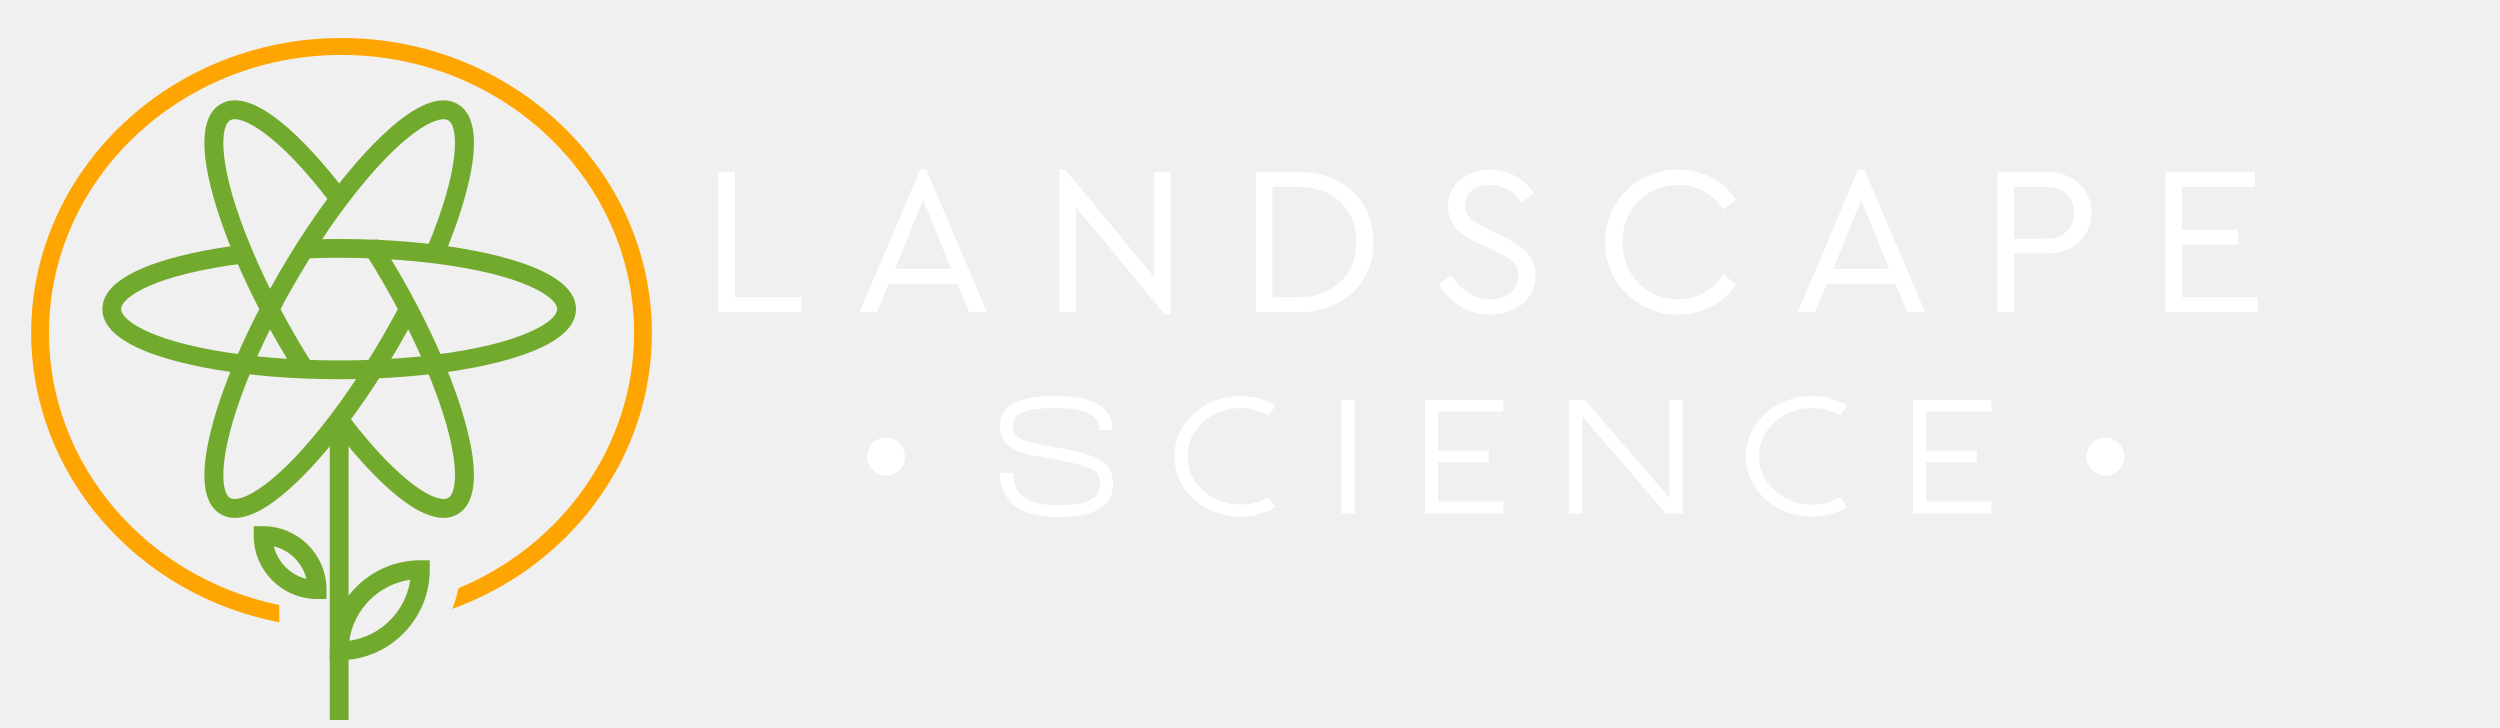
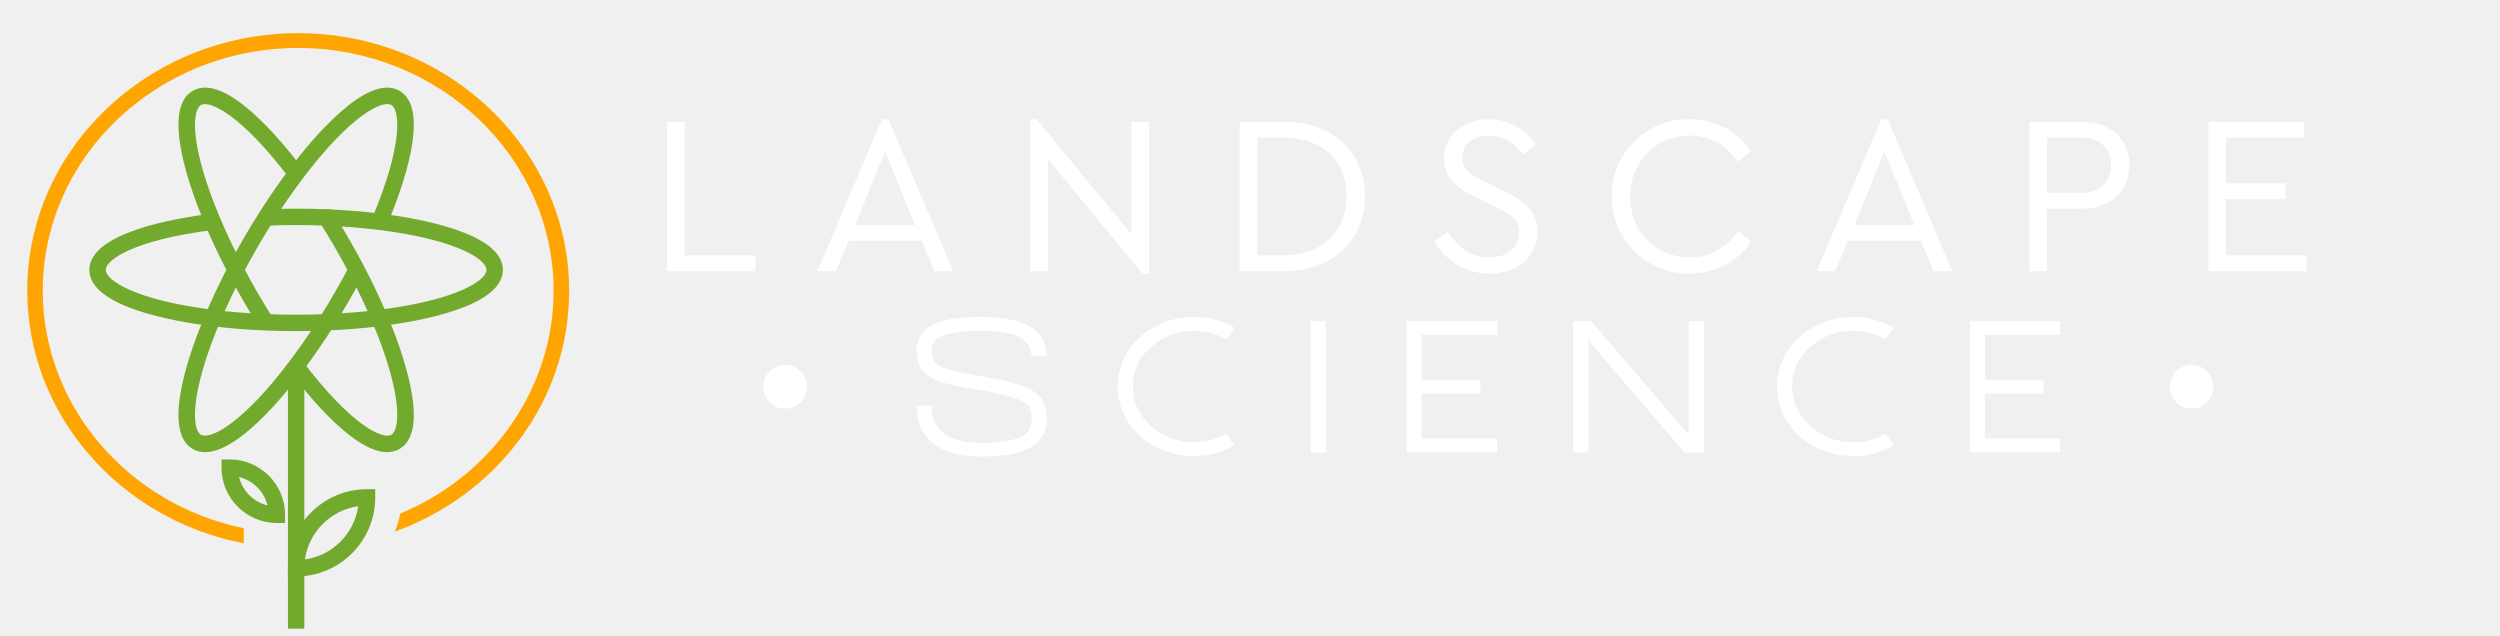
- <svg xmlns="http://www.w3.org/2000/svg" width="240.107mm" height="69.887mm" viewBox="0 0 274.869 29.951" version="1.1" id="svg880">
+ <svg xmlns="http://www.w3.org/2000/svg" width="275mm" height="69.887mm" viewBox="0 0 314.815 29.951" version="1.1" id="svg880">
  <defs id="defs874">
    <clipPath clipPathUnits="userSpaceOnUse" id="clipPath1487">
      <g id="use1489">
        <g style="fill:#50c878;fill-opacity:1" clip-path="url(#clipPath1803)" id="g6702">
          <g style="fill:#50c878;fill-opacity:1" id="g6700" />
        </g>
      </g>
    </clipPath>
    <clipPath clipPathUnits="userSpaceOnUse" id="clipPath1558">
      <g style="fill:#ffffee;fill-opacity:1;stroke:none;stroke-width:0.834;stroke-miterlimit:4;stroke-dasharray:none;stroke-opacity:1" id="use1560" />
    </clipPath>
    <clipPath clipPathUnits="userSpaceOnUse" id="clipPath1708">
      <g clip-path="none" style="display:inline;fill:#ffffee;fill-opacity:1;stroke:none;stroke-width:1.001;stroke-miterlimit:4;stroke-dasharray:none;stroke-opacity:1" id="use1710" />
    </clipPath>
    <clipPath clipPathUnits="userSpaceOnUse" id="clipPath1728">
      <g id="use1730" style="image-rendering:auto" />
    </clipPath>
    <clipPath clipPathUnits="userSpaceOnUse" id="clipPath1803">
      <g style="fill:#50c878;fill-opacity:1" id="use1805" />
    </clipPath>
  </defs>
  <g id="layer1" transform="translate(-29.5602,-187.0074)" style="display:inline">
    <g id="g6792">
-       <g id="g6876" transform="matrix(0.9687368,0,0,0.9718657,6.371346,-41.18873)">
-         <g id="g6917" transform="matrix(0.8593253,0,0,0.8593253,31.15823,40.77126)">
-           <path d="m 272.165,255.931 c 0,1.379 -1.118,2.497 -2.497,2.497 -1.379,0 -2.497,-1.118 -2.497,-2.497 0,-1.379 1.118,-2.496 2.497,-2.496 1.378,0 2.497,1.117 2.497,2.496" style="opacity:1;fill:#ffffff;fill-opacity:1;fill-rule:nonzero;stroke:none;stroke-width:1.001;stroke-miterlimit:4;stroke-dasharray:none;stroke-opacity:1" id="path64" />
-           <path d="m 111.123,255.931 c 0,1.379 -1.118,2.497 -2.497,2.497 -1.379,0 -2.496,-1.118 -2.496,-2.497 0,-1.379 1.118,-2.496 2.496,-2.496 1.379,0 2.497,1.117 2.497,2.496" style="opacity:1;fill:#ffffff;fill-opacity:1;fill-rule:nonzero;stroke:none;stroke-width:1.001;stroke-miterlimit:4;stroke-dasharray:none;stroke-opacity:1" id="path62" />
-           <path d="m 244.271,263.417 v -14.97 h 10.346 v 1.56 h -8.624 v 5.128 h 6.706 v 1.559 h -6.706 v 5.146 h 8.624 v 1.578 h -10.346" style="opacity:1;fill:#ffffff;fill-opacity:1;fill-rule:nonzero;stroke:none;stroke-width:1.001;stroke-miterlimit:4;stroke-dasharray:none;stroke-opacity:1" id="path60" />
-           <path d="m 230.913,263.847 c -1.578,0 -3.039,-0.356 -4.384,-1.067 -1.344,-0.711 -2.406,-1.677 -3.182,-2.895 -0.778,-1.219 -1.166,-2.546 -1.166,-3.98 0,-1.434 0.388,-2.761 1.166,-3.98 0.776,-1.22 1.837,-2.184 3.182,-2.896 1.345,-0.711 2.806,-1.067 4.384,-1.067 1.662,0 3.21,0.412 4.644,1.237 l -0.914,1.327 c -1.137,-0.645 -2.38,-0.969 -3.73,-0.969 -1.924,0 -3.571,0.618 -4.94,1.855 -1.368,1.238 -2.052,2.735 -2.052,4.492 0,1.757 0.685,3.254 2.052,4.491 1.368,1.237 3.016,1.855 4.94,1.855 1.35,0 2.593,-0.322 3.73,-0.968 l 0.914,1.327 c -1.434,0.825 -2.982,1.237 -4.644,1.237" style="opacity:1;fill:#ffffff;fill-opacity:1;fill-rule:nonzero;stroke:none;stroke-width:1.001;stroke-miterlimit:4;stroke-dasharray:none;stroke-opacity:1" id="path58" />
-           <path d="m 198.838,263.435 v -14.989 h 2.062 l 11.171,12.926 v -12.926 h 1.774 V 263.435 h -2.223 L 200.595,250.669 V 263.435 h -1.757" style="opacity:1;fill:#ffffff;fill-opacity:1;fill-rule:nonzero;stroke:none;stroke-width:1.001;stroke-miterlimit:4;stroke-dasharray:none;stroke-opacity:1" id="path56" />
-           <path d="m 179.797,263.417 v -14.97 h 10.345 v 1.56 h -8.624 v 5.128 h 6.705 v 1.559 h -6.705 v 5.146 h 8.624 v 1.578 h -10.345" style="opacity:1;fill:#ffffff;fill-opacity:1;fill-rule:nonzero;stroke:none;stroke-width:1.001;stroke-miterlimit:4;stroke-dasharray:none;stroke-opacity:1" id="path54" />
-           <path d="m 168.789,263.435 v -14.989 h 1.739 V 263.435 h -1.739" style="opacity:1;fill:#ffffff;fill-opacity:1;fill-rule:nonzero;stroke:none;stroke-width:1.001;stroke-miterlimit:4;stroke-dasharray:none;stroke-opacity:1" id="path52" />
-           <path d="m 155.431,263.847 c -1.578,0 -3.039,-0.356 -4.385,-1.067 -1.344,-0.711 -2.405,-1.677 -3.182,-2.895 -0.777,-1.219 -1.166,-2.546 -1.166,-3.98 0,-1.434 0.388,-2.761 1.166,-3.98 0.777,-1.22 1.837,-2.184 3.182,-2.896 1.346,-0.711 2.807,-1.067 4.385,-1.067 1.661,0 3.209,0.412 4.643,1.237 l -0.915,1.327 c -1.136,-0.645 -2.378,-0.969 -3.729,-0.969 -1.925,0 -3.571,0.618 -4.94,1.855 -1.369,1.238 -2.053,2.735 -2.053,4.492 0,1.757 0.684,3.254 2.053,4.491 1.368,1.237 3.015,1.855 4.94,1.855 1.35,0 2.593,-0.322 3.729,-0.968 l 0.915,1.327 c -1.434,0.825 -2.983,1.237 -4.643,1.237" style="opacity:1;fill:#ffffff;fill-opacity:1;fill-rule:nonzero;stroke:none;stroke-width:1.001;stroke-miterlimit:4;stroke-dasharray:none;stroke-opacity:1" id="path50" />
-           <path d="m 131.137,263.901 c -1.244,0 -2.331,-0.134 -3.264,-0.404 -0.932,-0.269 -1.658,-0.603 -2.178,-1.004 -0.52,-0.4 -0.939,-0.876 -1.256,-1.425 -0.316,-0.55 -0.522,-1.058 -0.618,-1.524 -0.095,-0.466 -0.144,-0.95 -0.144,-1.452 h 1.739 c 0,1.434 0.472,2.501 1.416,3.201 0.944,0.699 2.378,1.049 4.303,1.049 0.789,0 1.494,-0.039 2.116,-0.117 0.622,-0.078 1.13,-0.171 1.524,-0.278 0.394,-0.108 0.731,-0.251 1.013,-0.431 0.28,-0.179 0.487,-0.34 0.618,-0.484 0.132,-0.143 0.234,-0.326 0.306,-0.547 0.071,-0.222 0.113,-0.389 0.125,-0.502 0.011,-0.114 0.019,-0.26 0.019,-0.44 0,-0.251 -0.008,-0.437 -0.019,-0.556 -0.013,-0.119 -0.048,-0.278 -0.107,-0.475 -0.061,-0.197 -0.153,-0.349 -0.278,-0.458 -0.125,-0.107 -0.305,-0.239 -0.538,-0.394 -0.234,-0.156 -0.529,-0.29 -0.887,-0.404 -0.359,-0.113 -0.807,-0.239 -1.345,-0.377 -0.538,-0.137 -1.16,-0.272 -1.865,-0.403 -0.167,-0.035 -0.428,-0.083 -0.78,-0.143 -0.352,-0.059 -0.624,-0.108 -0.816,-0.143 -0.897,-0.156 -1.542,-0.272 -1.936,-0.35 -0.395,-0.077 -0.855,-0.188 -1.38,-0.332 -0.526,-0.144 -0.963,-0.305 -1.309,-0.484 -1.279,-0.634 -1.919,-1.673 -1.919,-3.12 0,-1.47 0.718,-2.534 2.152,-3.192 1.148,-0.502 2.898,-0.753 5.253,-0.753 2.342,0 4.13,0.329 5.361,0.986 1.398,0.752 2.098,1.918 2.098,3.496 h -1.721 c 0,-0.287 -0.033,-0.55 -0.099,-0.789 -0.066,-0.239 -0.215,-0.496 -0.448,-0.771 -0.233,-0.275 -0.547,-0.505 -0.941,-0.691 -0.394,-0.185 -0.956,-0.34 -1.685,-0.466 -0.729,-0.125 -1.584,-0.189 -2.564,-0.189 -1.506,0 -2.689,0.105 -3.549,0.314 -0.861,0.21 -1.428,0.475 -1.704,0.798 -0.276,0.322 -0.412,0.741 -0.412,1.255 0,0.813 0.311,1.375 0.933,1.685 0.621,0.311 2.019,0.657 4.195,1.04 0.071,0.011 0.609,0.114 1.614,0.304 2.534,0.478 4.231,1.022 5.092,1.632 0.897,0.658 1.344,1.649 1.344,2.976 0,1.423 -0.567,2.492 -1.703,3.21 -1.183,0.764 -3.102,1.147 -5.755,1.147" style="opacity:1;fill:#ffffff;fill-opacity:1;fill-rule:nonzero;stroke:none;stroke-width:1.001;stroke-miterlimit:4;stroke-dasharray:none;stroke-opacity:1" id="path48" />
-         </g>
-         <g id="g6906" transform="matrix(1.127254,0,0,1.127254,-18.93451,-28.32094)">
-           <path d="m 110.369,227.831 h 1.664 v 12.586 h 6.677 v 1.493 h -8.341 v -14.079" style="fill:#ffffff;fill-opacity:1;fill-rule:nonzero;stroke:none;stroke-width:0.834;stroke-miterlimit:4;stroke-dasharray:none;stroke-opacity:1" id="path14" />
-           <path d="m 130.974,230.626 -2.816,6.933 h 5.632 z m 3.456,8.426 h -6.912 l -1.195,2.859 h -1.749 l 6.101,-14.314 h 0.619 l 6.101,14.314 h -1.771 l -1.195,-2.859" style="opacity:1;fill:#ffffff;fill-opacity:1;fill-rule:nonzero;stroke:none;stroke-width:0.834;stroke-miterlimit:4;stroke-dasharray:none;stroke-opacity:1" id="path16" />
-           <path d="m 155.909,227.831 v 14.314 h -0.597 l -8.96,-10.794 v 10.56 h -1.664 v -14.314 h 0.597 l 8.96,10.816 v -10.581 h 1.664" style="opacity:1;fill:#ffffff;fill-opacity:1;fill-rule:nonzero;stroke:none;stroke-width:0.834;stroke-miterlimit:4;stroke-dasharray:none;stroke-opacity:1" id="path18" />
-           <path d="m 168.643,240.417 c 3.712,0 5.952,-2.368 5.952,-5.568 0,-3.243 -2.219,-5.525 -5.952,-5.525 h -2.496 v 11.093 z m -4.16,-12.586 h 4.181 c 4.715,0 7.658,2.923 7.658,7.019 0,4.053 -2.944,7.061 -7.658,7.061 h -4.181 v -14.079" style="opacity:1;fill:#ffffff;fill-opacity:1;fill-rule:nonzero;stroke:none;stroke-width:0.834;stroke-miterlimit:4;stroke-dasharray:none;stroke-opacity:1" id="path20" />
-           <path d="m 184.149,238.198 c 1.045,1.6 2.368,2.411 3.925,2.411 1.685,0 2.837,-0.918 2.837,-2.347 0,-1.28 -0.768,-1.707 -2.347,-2.475 l -1.578,-0.746 c -1.941,-0.917 -3.179,-1.899 -3.179,-3.776 0,-2.198 1.941,-3.669 4.245,-3.669 1.877,0 3.498,0.96 4.416,2.389 l -1.216,0.918 c -0.768,-1.131 -1.941,-1.771 -3.221,-1.771 -1.387,0 -2.496,0.746 -2.496,2.048 0,0.405 0.086,0.746 0.277,1.024 0.363,0.533 0.875,0.811 1.984,1.344 l 1.558,0.747 c 2.219,1.088 3.285,2.112 3.285,3.925 0,2.325 -1.92,3.925 -4.544,3.925 -2.197,0 -4.075,-1.152 -5.184,-3.029 l 1.237,-0.917" style="opacity:1;fill:#ffffff;fill-opacity:1;fill-rule:nonzero;stroke:none;stroke-width:0.834;stroke-miterlimit:4;stroke-dasharray:none;stroke-opacity:1" id="path22" />
-           <path d="m 206.972,227.596 c 2.496,0 4.651,1.173 5.845,3.029 l -1.238,0.981 c -1.088,-1.557 -2.645,-2.474 -4.586,-2.474 -3.178,0 -5.61,2.474 -5.61,5.738 0,3.264 2.432,5.739 5.61,5.739 1.941,0 3.498,-0.918 4.586,-2.475 l 1.238,0.981 c -1.173,1.856 -3.349,3.029 -5.845,3.029 -3.989,0.064 -7.402,-3.242 -7.317,-7.274 -0.085,-4.032 3.328,-7.338 7.317,-7.274" style="opacity:1;fill:#ffffff;fill-opacity:1;fill-rule:nonzero;stroke:none;stroke-width:0.834;stroke-miterlimit:4;stroke-dasharray:none;stroke-opacity:1" id="path24" />
-           <path d="m 225.423,230.626 -2.816,6.933 h 5.632 z m 3.456,8.426 h -6.912 l -1.195,2.859 h -1.749 l 6.101,-14.314 h 0.619 l 6.101,14.314 h -1.771 l -1.194,-2.859" style="opacity:1;fill:#ffffff;fill-opacity:1;fill-rule:nonzero;stroke:none;stroke-width:0.834;stroke-miterlimit:4;stroke-dasharray:none;stroke-opacity:1" id="path26" />
-           <path d="m 244.044,234.529 c 1.792,0 2.816,-1.045 2.816,-2.603 0,-1.536 -1.024,-2.602 -2.816,-2.602 h -3.243 v 5.205 z m -4.906,-6.699 h 4.949 c 2.731,0 4.501,1.707 4.501,4.075 0,2.411 -1.771,4.117 -4.501,4.117 h -3.285 v 5.888 h -1.664 v -14.079" style="opacity:1;fill:#ffffff;fill-opacity:1;fill-rule:nonzero;stroke:none;stroke-width:0.834;stroke-miterlimit:4;stroke-dasharray:none;stroke-opacity:1" id="path28" />
-           <path d="m 256.052,227.831 h 9.024 v 1.493 h -7.36 v 4.309 h 5.632 v 1.493 h -5.632 v 5.291 h 7.616 v 1.493 h -9.28 v -14.079" style="opacity:1;fill:#ffffff;fill-opacity:1;fill-rule:nonzero;stroke:none;stroke-width:0.834;stroke-miterlimit:4;stroke-dasharray:none;stroke-opacity:1" id="path30" />
-         </g>
-       </g>
+       <path id="path46" style="display:inline;fill:#ffa500;fill-opacity:0.995;fill-rule:nonzero;stroke:none;stroke-width:0.054" d="m 101.232,198.607 c 0,6.754 -2.16,13.228 -6.249,18.72 -3.937,5.296 -9.364,9.303 -15.705,11.602 0.302,-0.728 0.531,-1.488 0.685,-2.274 11.622,-4.823 19.312,-15.89 19.312,-28.048 0,-16.866 -14.428,-30.587 -32.165,-30.587 -17.739,0 -32.167,13.722 -32.167,30.587 0,14.373 10.616,26.865 25.321,29.892 v 1.903 C 44.451,227.34 32.988,213.987 32.988,198.607 c 0,-17.891 15.305,-32.448 34.123,-32.448 18.815,0 34.121,14.556 34.121,32.448" />
      <g id="g6802">
        <path d="m 55.387,218.92 c -0.551,0 -1.074,-0.126 -1.555,-0.403 -4.049,-2.338 -0.25,-12.592 1.571,-16.893 0.849,-2.006 1.83,-4.071 2.913,-6.137 0.58,-1.109 1.205,-2.246 1.858,-3.376 0.656,-1.133 1.326,-2.242 1.992,-3.296 l 0.309,-0.481 c 1.151,-1.795 2.344,-3.513 3.552,-5.11 2.812,-3.727 9.791,-12.143 13.844,-9.808 4.05,2.338 0.25,12.593 -1.572,16.893 l -1.902,-0.806 c 3.895,-9.195 3.564,-13.65 2.441,-14.299 -1.125,-0.648 -5.149,1.293 -11.163,9.263 -1.281,1.695 -2.546,3.528 -3.761,5.45 l -0.305,0.481 c -0.553,0.886 -1.105,1.807 -1.648,2.745 -0.638,1.105 -1.249,2.216 -1.817,3.302 -1.059,2.016 -2.014,4.03 -2.841,5.984 -3.895,9.195 -3.565,13.651 -2.441,14.3 1.125,0.646 5.149,-1.293 11.163,-9.264 1.263,-1.671 2.528,-3.505 3.761,-5.451 0.631,-0.993 1.288,-2.078 1.953,-3.228 0.609,-1.053 1.204,-2.132 1.817,-3.3 l 1.828,0.961 c -0.626,1.193 -1.235,2.297 -1.859,3.374 -0.679,1.174 -1.35,2.284 -1.995,3.299 -1.262,1.993 -2.56,3.873 -3.856,5.59 -2.479,3.284 -8.193,10.211 -12.289,10.211" style="fill:#72aa2d;fill-opacity:1;fill-rule:nonzero;stroke:none;stroke-width:0.059" id="path32" />
        <path d="m 66.851,203.675 c -1.283,0 -2.578,-0.026 -3.851,-0.077 -2.359,-0.098 -4.638,-0.281 -6.774,-0.547 -4.633,-0.572 -15.413,-2.406 -15.413,-7.086 0,-4.679 10.779,-6.513 15.414,-7.084 l 0.252,2.05 c -9.909,1.222 -13.601,3.737 -13.601,5.035 0,1.299 3.693,3.814 13.601,5.036 2.081,0.258 4.303,0.437 6.605,0.533 2.488,0.101 5.044,0.101 7.534,0 2.302,-0.095 4.523,-0.274 6.603,-0.533 9.909,-1.222 13.602,-3.737 13.602,-5.036 0,-1.298 -3.693,-3.813 -13.601,-5.035 -2.072,-0.258 -4.286,-0.437 -6.583,-0.533 l -0.021,-5.9e-4 c -2.498,-0.101 -5.038,-0.101 -7.535,0 l -0.041,5.9e-4 -0.002,-1.072 -0.04,-0.993 c 2.545,-0.103 5.135,-0.103 7.68,-5.9e-4 l 0.025,5.9e-4 c 2.36,0.098 4.638,0.282 6.77,0.547 4.634,0.571 15.413,2.406 15.413,7.084 0,4.68 -10.779,6.514 -15.414,7.086 -2.135,0.265 -4.413,0.449 -6.772,0.547 -1.274,0.052 -2.569,0.077 -3.852,0.077" style="fill:#72aa2d;fill-opacity:1;fill-rule:nonzero;stroke:none;stroke-width:0.059" id="path34" />
        <path d="m 78.316,218.92 c -4.096,0 -9.81,-6.927 -12.289,-10.212 l 1.649,-1.244 c 6.014,7.97 10.039,9.912 11.163,9.263 1.123,-0.648 1.453,-5.104 -2.441,-14.299 -0.827,-1.955 -1.782,-3.968 -2.84,-5.983 -0.568,-1.087 -1.18,-2.198 -1.818,-3.303 -0.641,-1.108 -1.297,-2.193 -1.95,-3.225 l 0.872,-0.551 -0.001,-1.033 h 0.568 l 0.307,0.481 c 0.666,1.054 1.336,2.163 1.991,3.294 0.654,1.131 1.279,2.268 1.86,3.379 1.083,2.064 2.064,4.129 2.912,6.136 1.822,4.3 5.621,14.555 1.572,16.893 -0.481,0.277 -1.004,0.403 -1.556,0.403" style="fill:#72aa2d;fill-opacity:1;fill-rule:nonzero;stroke:none;stroke-width:0.059" id="path36" />
        <path d="m 67.884,241.142 h -2.066 v -33.056 h 2.066 v 33.056" style="fill:#72aa2d;fill-opacity:1;fill-rule:nonzero;stroke:none;stroke-width:0.059" id="path38" />
        <path d="m 62.171,203.119 c -0.645,-1.015 -1.316,-2.125 -1.996,-3.299 -0.624,-1.077 -1.232,-2.181 -1.859,-3.374 -1.084,-2.067 -2.064,-4.132 -2.913,-6.139 -1.821,-4.3 -5.62,-14.555 -1.572,-16.893 4.052,-2.337 11.032,6.081 13.845,9.809 l -1.649,1.244 c -6.014,-7.969 -10.04,-9.912 -11.164,-9.263 -1.123,0.648 -1.453,5.103 2.441,14.299 0.827,1.955 1.783,3.967 2.841,5.983 0.613,1.168 1.208,2.247 1.817,3.3 0.665,1.149 1.322,2.235 1.952,3.227 l -1.743,1.107" style="fill:#72aa2d;fill-opacity:1;fill-rule:nonzero;stroke:none;stroke-width:0.059" id="path40" />
        <path d="m 74.667,225.725 c -3.465,0.49 -6.215,3.239 -6.705,6.705 3.465,-0.49 6.215,-3.24 6.705,-6.705 z m -7.815,8.848 h -1.033 v -1.032 c 0,-5.491 4.468,-9.959 9.959,-9.959 h 1.032 v 1.033 c 0,5.491 -4.468,9.958 -9.959,9.958" style="fill:#72aa2d;fill-opacity:1;fill-rule:nonzero;stroke:none;stroke-width:0.059" id="path42" />
        <path d="m 59.663,222.044 c 0.435,1.762 1.825,3.152 3.587,3.587 -0.435,-1.762 -1.825,-3.152 -3.587,-3.587 z m 5.795,5.795 h -1.032 c -3.843,0 -6.97,-3.126 -6.97,-6.969 v -1.033 h 1.033 c 3.843,0 6.969,3.127 6.969,6.969 v 1.033" style="fill:#72aa2d;fill-opacity:1;fill-rule:nonzero;stroke:none;stroke-width:0.059" id="path44" />
      </g>
-       <path id="path46" style="display:inline;fill:#ffa500;fill-opacity:0.995;fill-rule:nonzero;stroke:none;stroke-width:0.054" d="m 101.232,198.607 c 0,6.754 -2.16,13.228 -6.249,18.72 -3.937,5.296 -9.364,9.303 -15.705,11.602 0.302,-0.728 0.531,-1.488 0.685,-2.274 11.622,-4.823 19.312,-15.89 19.312,-28.048 0,-16.866 -14.428,-30.587 -32.165,-30.587 -17.739,0 -32.167,13.722 -32.167,30.587 0,14.373 10.616,26.865 25.321,29.892 v 1.903 C 44.451,227.34 32.988,213.987 32.988,198.607 c 0,-17.891 15.305,-32.448 34.123,-32.448 18.815,0 34.121,14.556 34.121,32.448" />
+     </g>
+     <g id="g6876" transform="matrix(0.9687368,0,0,0.9718657,11.38789,-44.82032)">
+       <g id="g6917" transform="matrix(1.135338,0,0,1.135338,-2.512184,-27.66941)">
+         <path d="m 272.165,255.931 c 0,1.379 -1.118,2.497 -2.497,2.497 -1.379,0 -2.497,-1.118 -2.497,-2.497 0,-1.379 1.118,-2.496 2.497,-2.496 1.378,0 2.497,1.117 2.497,2.496" style="opacity:1;fill:#ffffff;fill-opacity:1;fill-rule:nonzero;stroke:none;stroke-width:1.001;stroke-miterlimit:4;stroke-dasharray:none;stroke-opacity:1" id="path64" />
+         <path d="m 111.123,255.931 c 0,1.379 -1.118,2.497 -2.497,2.497 -1.379,0 -2.496,-1.118 -2.496,-2.497 0,-1.379 1.118,-2.496 2.496,-2.496 1.379,0 2.497,1.117 2.497,2.496" style="opacity:1;fill:#ffffff;fill-opacity:1;fill-rule:nonzero;stroke:none;stroke-width:1.001;stroke-miterlimit:4;stroke-dasharray:none;stroke-opacity:1" id="path62" />
+         <path d="m 244.271,263.417 v -14.97 h 10.346 v 1.56 h -8.624 v 5.128 h 6.706 v 1.559 h -6.706 v 5.146 h 8.624 v 1.578 h -10.346" style="opacity:1;fill:#ffffff;fill-opacity:1;fill-rule:nonzero;stroke:none;stroke-width:1.001;stroke-miterlimit:4;stroke-dasharray:none;stroke-opacity:1" id="path60" />
+         <path d="m 230.913,263.847 c -1.578,0 -3.039,-0.356 -4.384,-1.067 -1.344,-0.711 -2.406,-1.677 -3.182,-2.895 -0.778,-1.219 -1.166,-2.546 -1.166,-3.98 0,-1.434 0.388,-2.761 1.166,-3.98 0.776,-1.22 1.837,-2.184 3.182,-2.896 1.345,-0.711 2.806,-1.067 4.384,-1.067 1.662,0 3.21,0.412 4.644,1.237 l -0.914,1.327 c -1.137,-0.645 -2.38,-0.969 -3.73,-0.969 -1.924,0 -3.571,0.618 -4.94,1.855 -1.368,1.238 -2.052,2.735 -2.052,4.492 0,1.757 0.685,3.254 2.052,4.491 1.368,1.237 3.016,1.855 4.94,1.855 1.35,0 2.593,-0.322 3.73,-0.968 l 0.914,1.327 c -1.434,0.825 -2.982,1.237 -4.644,1.237" style="opacity:1;fill:#ffffff;fill-opacity:1;fill-rule:nonzero;stroke:none;stroke-width:1.001;stroke-miterlimit:4;stroke-dasharray:none;stroke-opacity:1" id="path58" />
+         <path d="m 198.838,263.435 v -14.989 h 2.062 l 11.171,12.926 v -12.926 h 1.774 V 263.435 h -2.223 L 200.595,250.669 V 263.435 h -1.757" style="opacity:1;fill:#ffffff;fill-opacity:1;fill-rule:nonzero;stroke:none;stroke-width:1.001;stroke-miterlimit:4;stroke-dasharray:none;stroke-opacity:1" id="path56" />
+         <path d="m 179.797,263.417 v -14.97 h 10.345 v 1.56 h -8.624 v 5.128 h 6.705 v 1.559 h -6.705 v 5.146 h 8.624 v 1.578 h -10.345" style="opacity:1;fill:#ffffff;fill-opacity:1;fill-rule:nonzero;stroke:none;stroke-width:1.001;stroke-miterlimit:4;stroke-dasharray:none;stroke-opacity:1" id="path54" />
+         <path d="m 168.789,263.435 v -14.989 h 1.739 V 263.435 h -1.739" style="opacity:1;fill:#ffffff;fill-opacity:1;fill-rule:nonzero;stroke:none;stroke-width:1.001;stroke-miterlimit:4;stroke-dasharray:none;stroke-opacity:1" id="path52" />
+         <path d="m 155.431,263.847 c -1.578,0 -3.039,-0.356 -4.385,-1.067 -1.344,-0.711 -2.405,-1.677 -3.182,-2.895 -0.777,-1.219 -1.166,-2.546 -1.166,-3.98 0,-1.434 0.388,-2.761 1.166,-3.98 0.777,-1.22 1.837,-2.184 3.182,-2.896 1.346,-0.711 2.807,-1.067 4.385,-1.067 1.661,0 3.209,0.412 4.643,1.237 l -0.915,1.327 c -1.136,-0.645 -2.378,-0.969 -3.729,-0.969 -1.925,0 -3.571,0.618 -4.94,1.855 -1.369,1.238 -2.053,2.735 -2.053,4.492 0,1.757 0.684,3.254 2.053,4.491 1.368,1.237 3.015,1.855 4.94,1.855 1.35,0 2.593,-0.322 3.729,-0.968 l 0.915,1.327 c -1.434,0.825 -2.983,1.237 -4.643,1.237" style="opacity:1;fill:#ffffff;fill-opacity:1;fill-rule:nonzero;stroke:none;stroke-width:1.001;stroke-miterlimit:4;stroke-dasharray:none;stroke-opacity:1" id="path50" />
+         <path d="m 131.137,263.901 c -1.244,0 -2.331,-0.134 -3.264,-0.404 -0.932,-0.269 -1.658,-0.603 -2.178,-1.004 -0.52,-0.4 -0.939,-0.876 -1.256,-1.425 -0.316,-0.55 -0.522,-1.058 -0.618,-1.524 -0.095,-0.466 -0.144,-0.95 -0.144,-1.452 h 1.739 c 0,1.434 0.472,2.501 1.416,3.201 0.944,0.699 2.378,1.049 4.303,1.049 0.789,0 1.494,-0.039 2.116,-0.117 0.622,-0.078 1.13,-0.171 1.524,-0.278 0.394,-0.108 0.731,-0.251 1.013,-0.431 0.28,-0.179 0.487,-0.34 0.618,-0.484 0.132,-0.143 0.234,-0.326 0.306,-0.547 0.071,-0.222 0.113,-0.389 0.125,-0.502 0.011,-0.114 0.019,-0.26 0.019,-0.44 0,-0.251 -0.008,-0.437 -0.019,-0.556 -0.013,-0.119 -0.048,-0.278 -0.107,-0.475 -0.061,-0.197 -0.153,-0.349 -0.278,-0.458 -0.125,-0.107 -0.305,-0.239 -0.538,-0.394 -0.234,-0.156 -0.529,-0.29 -0.887,-0.404 -0.359,-0.113 -0.807,-0.239 -1.345,-0.377 -0.538,-0.137 -1.16,-0.272 -1.865,-0.403 -0.167,-0.035 -0.428,-0.083 -0.78,-0.143 -0.352,-0.059 -0.624,-0.108 -0.816,-0.143 -0.897,-0.156 -1.542,-0.272 -1.936,-0.35 -0.395,-0.077 -0.855,-0.188 -1.38,-0.332 -0.526,-0.144 -0.963,-0.305 -1.309,-0.484 -1.279,-0.634 -1.919,-1.673 -1.919,-3.12 0,-1.47 0.718,-2.534 2.152,-3.192 1.148,-0.502 2.898,-0.753 5.253,-0.753 2.342,0 4.13,0.329 5.361,0.986 1.398,0.752 2.098,1.918 2.098,3.496 h -1.721 c 0,-0.287 -0.033,-0.55 -0.099,-0.789 -0.066,-0.239 -0.215,-0.496 -0.448,-0.771 -0.233,-0.275 -0.547,-0.505 -0.941,-0.691 -0.394,-0.185 -0.956,-0.34 -1.685,-0.466 -0.729,-0.125 -1.584,-0.189 -2.564,-0.189 -1.506,0 -2.689,0.105 -3.549,0.314 -0.861,0.21 -1.428,0.475 -1.704,0.798 -0.276,0.322 -0.412,0.741 -0.412,1.255 0,0.813 0.311,1.375 0.933,1.685 0.621,0.311 2.019,0.657 4.195,1.04 0.071,0.011 0.609,0.114 1.614,0.304 2.534,0.478 4.231,1.022 5.092,1.632 0.897,0.658 1.344,1.649 1.344,2.976 0,1.423 -0.567,2.492 -1.703,3.21 -1.183,0.764 -3.102,1.147 -5.755,1.147" style="opacity:1;fill:#ffffff;fill-opacity:1;fill-rule:nonzero;stroke:none;stroke-width:1.001;stroke-miterlimit:4;stroke-dasharray:none;stroke-opacity:1" id="path48" />
+       </g>
+       <g id="g6906" transform="matrix(1.375264,0,0,1.375264,-46.30713,-84.76702)">
+         <path d="m 110.369,227.831 h 1.664 v 12.586 h 6.677 v 1.493 h -8.341 v -14.079" style="fill:#ffffff;fill-opacity:1;fill-rule:nonzero;stroke:none;stroke-width:0.834;stroke-miterlimit:4;stroke-dasharray:none;stroke-opacity:1" id="path14" />
+         <path d="m 130.974,230.626 -2.816,6.933 h 5.632 z m 3.456,8.426 h -6.912 l -1.195,2.859 h -1.749 l 6.101,-14.314 h 0.619 l 6.101,14.314 h -1.771 l -1.195,-2.859" style="opacity:1;fill:#ffffff;fill-opacity:1;fill-rule:nonzero;stroke:none;stroke-width:0.834;stroke-miterlimit:4;stroke-dasharray:none;stroke-opacity:1" id="path16" />
+         <path d="m 155.909,227.831 v 14.314 h -0.597 l -8.96,-10.794 v 10.56 h -1.664 v -14.314 h 0.597 l 8.96,10.816 v -10.581 h 1.664" style="opacity:1;fill:#ffffff;fill-opacity:1;fill-rule:nonzero;stroke:none;stroke-width:0.834;stroke-miterlimit:4;stroke-dasharray:none;stroke-opacity:1" id="path18" />
+         <path d="m 168.643,240.417 c 3.712,0 5.952,-2.368 5.952,-5.568 0,-3.243 -2.219,-5.525 -5.952,-5.525 h -2.496 v 11.093 z m -4.16,-12.586 h 4.181 c 4.715,0 7.658,2.923 7.658,7.019 0,4.053 -2.944,7.061 -7.658,7.061 h -4.181 v -14.079" style="opacity:1;fill:#ffffff;fill-opacity:1;fill-rule:nonzero;stroke:none;stroke-width:0.834;stroke-miterlimit:4;stroke-dasharray:none;stroke-opacity:1" id="path20" />
+         <path d="m 184.149,238.198 c 1.045,1.6 2.368,2.411 3.925,2.411 1.685,0 2.837,-0.918 2.837,-2.347 0,-1.28 -0.768,-1.707 -2.347,-2.475 l -1.578,-0.746 c -1.941,-0.917 -3.179,-1.899 -3.179,-3.776 0,-2.198 1.941,-3.669 4.245,-3.669 1.877,0 3.498,0.96 4.416,2.389 l -1.216,0.918 c -0.768,-1.131 -1.941,-1.771 -3.221,-1.771 -1.387,0 -2.496,0.746 -2.496,2.048 0,0.405 0.086,0.746 0.277,1.024 0.363,0.533 0.875,0.811 1.984,1.344 l 1.558,0.747 c 2.219,1.088 3.285,2.112 3.285,3.925 0,2.325 -1.92,3.925 -4.544,3.925 -2.197,0 -4.075,-1.152 -5.184,-3.029 l 1.237,-0.917" style="opacity:1;fill:#ffffff;fill-opacity:1;fill-rule:nonzero;stroke:none;stroke-width:0.834;stroke-miterlimit:4;stroke-dasharray:none;stroke-opacity:1" id="path22" />
+         <path d="m 206.972,227.596 c 2.496,0 4.651,1.173 5.845,3.029 l -1.238,0.981 c -1.088,-1.557 -2.645,-2.474 -4.586,-2.474 -3.178,0 -5.61,2.474 -5.61,5.738 0,3.264 2.432,5.739 5.61,5.739 1.941,0 3.498,-0.918 4.586,-2.475 l 1.238,0.981 c -1.173,1.856 -3.349,3.029 -5.845,3.029 -3.989,0.064 -7.402,-3.242 -7.317,-7.274 -0.085,-4.032 3.328,-7.338 7.317,-7.274" style="opacity:1;fill:#ffffff;fill-opacity:1;fill-rule:nonzero;stroke:none;stroke-width:0.834;stroke-miterlimit:4;stroke-dasharray:none;stroke-opacity:1" id="path24" />
+         <path d="m 225.423,230.626 -2.816,6.933 h 5.632 z m 3.456,8.426 h -6.912 l -1.195,2.859 h -1.749 l 6.101,-14.314 h 0.619 l 6.101,14.314 h -1.771 l -1.194,-2.859" style="opacity:1;fill:#ffffff;fill-opacity:1;fill-rule:nonzero;stroke:none;stroke-width:0.834;stroke-miterlimit:4;stroke-dasharray:none;stroke-opacity:1" id="path26" />
+         <path d="m 244.044,234.529 c 1.792,0 2.816,-1.045 2.816,-2.603 0,-1.536 -1.024,-2.602 -2.816,-2.602 h -3.243 v 5.205 z m -4.906,-6.699 h 4.949 c 2.731,0 4.501,1.707 4.501,4.075 0,2.411 -1.771,4.117 -4.501,4.117 h -3.285 v 5.888 h -1.664 v -14.079" style="opacity:1;fill:#ffffff;fill-opacity:1;fill-rule:nonzero;stroke:none;stroke-width:0.834;stroke-miterlimit:4;stroke-dasharray:none;stroke-opacity:1" id="path28" />
+         <path d="m 256.052,227.831 h 9.024 v 1.493 h -7.36 v 4.309 h 5.632 v 1.493 h -5.632 v 5.291 h 7.616 v 1.493 h -9.28 v -14.079" style="opacity:1;fill:#ffffff;fill-opacity:1;fill-rule:nonzero;stroke:none;stroke-width:0.834;stroke-miterlimit:4;stroke-dasharray:none;stroke-opacity:1" id="path30" />
+       </g>
    </g>
  </g>
</svg>
